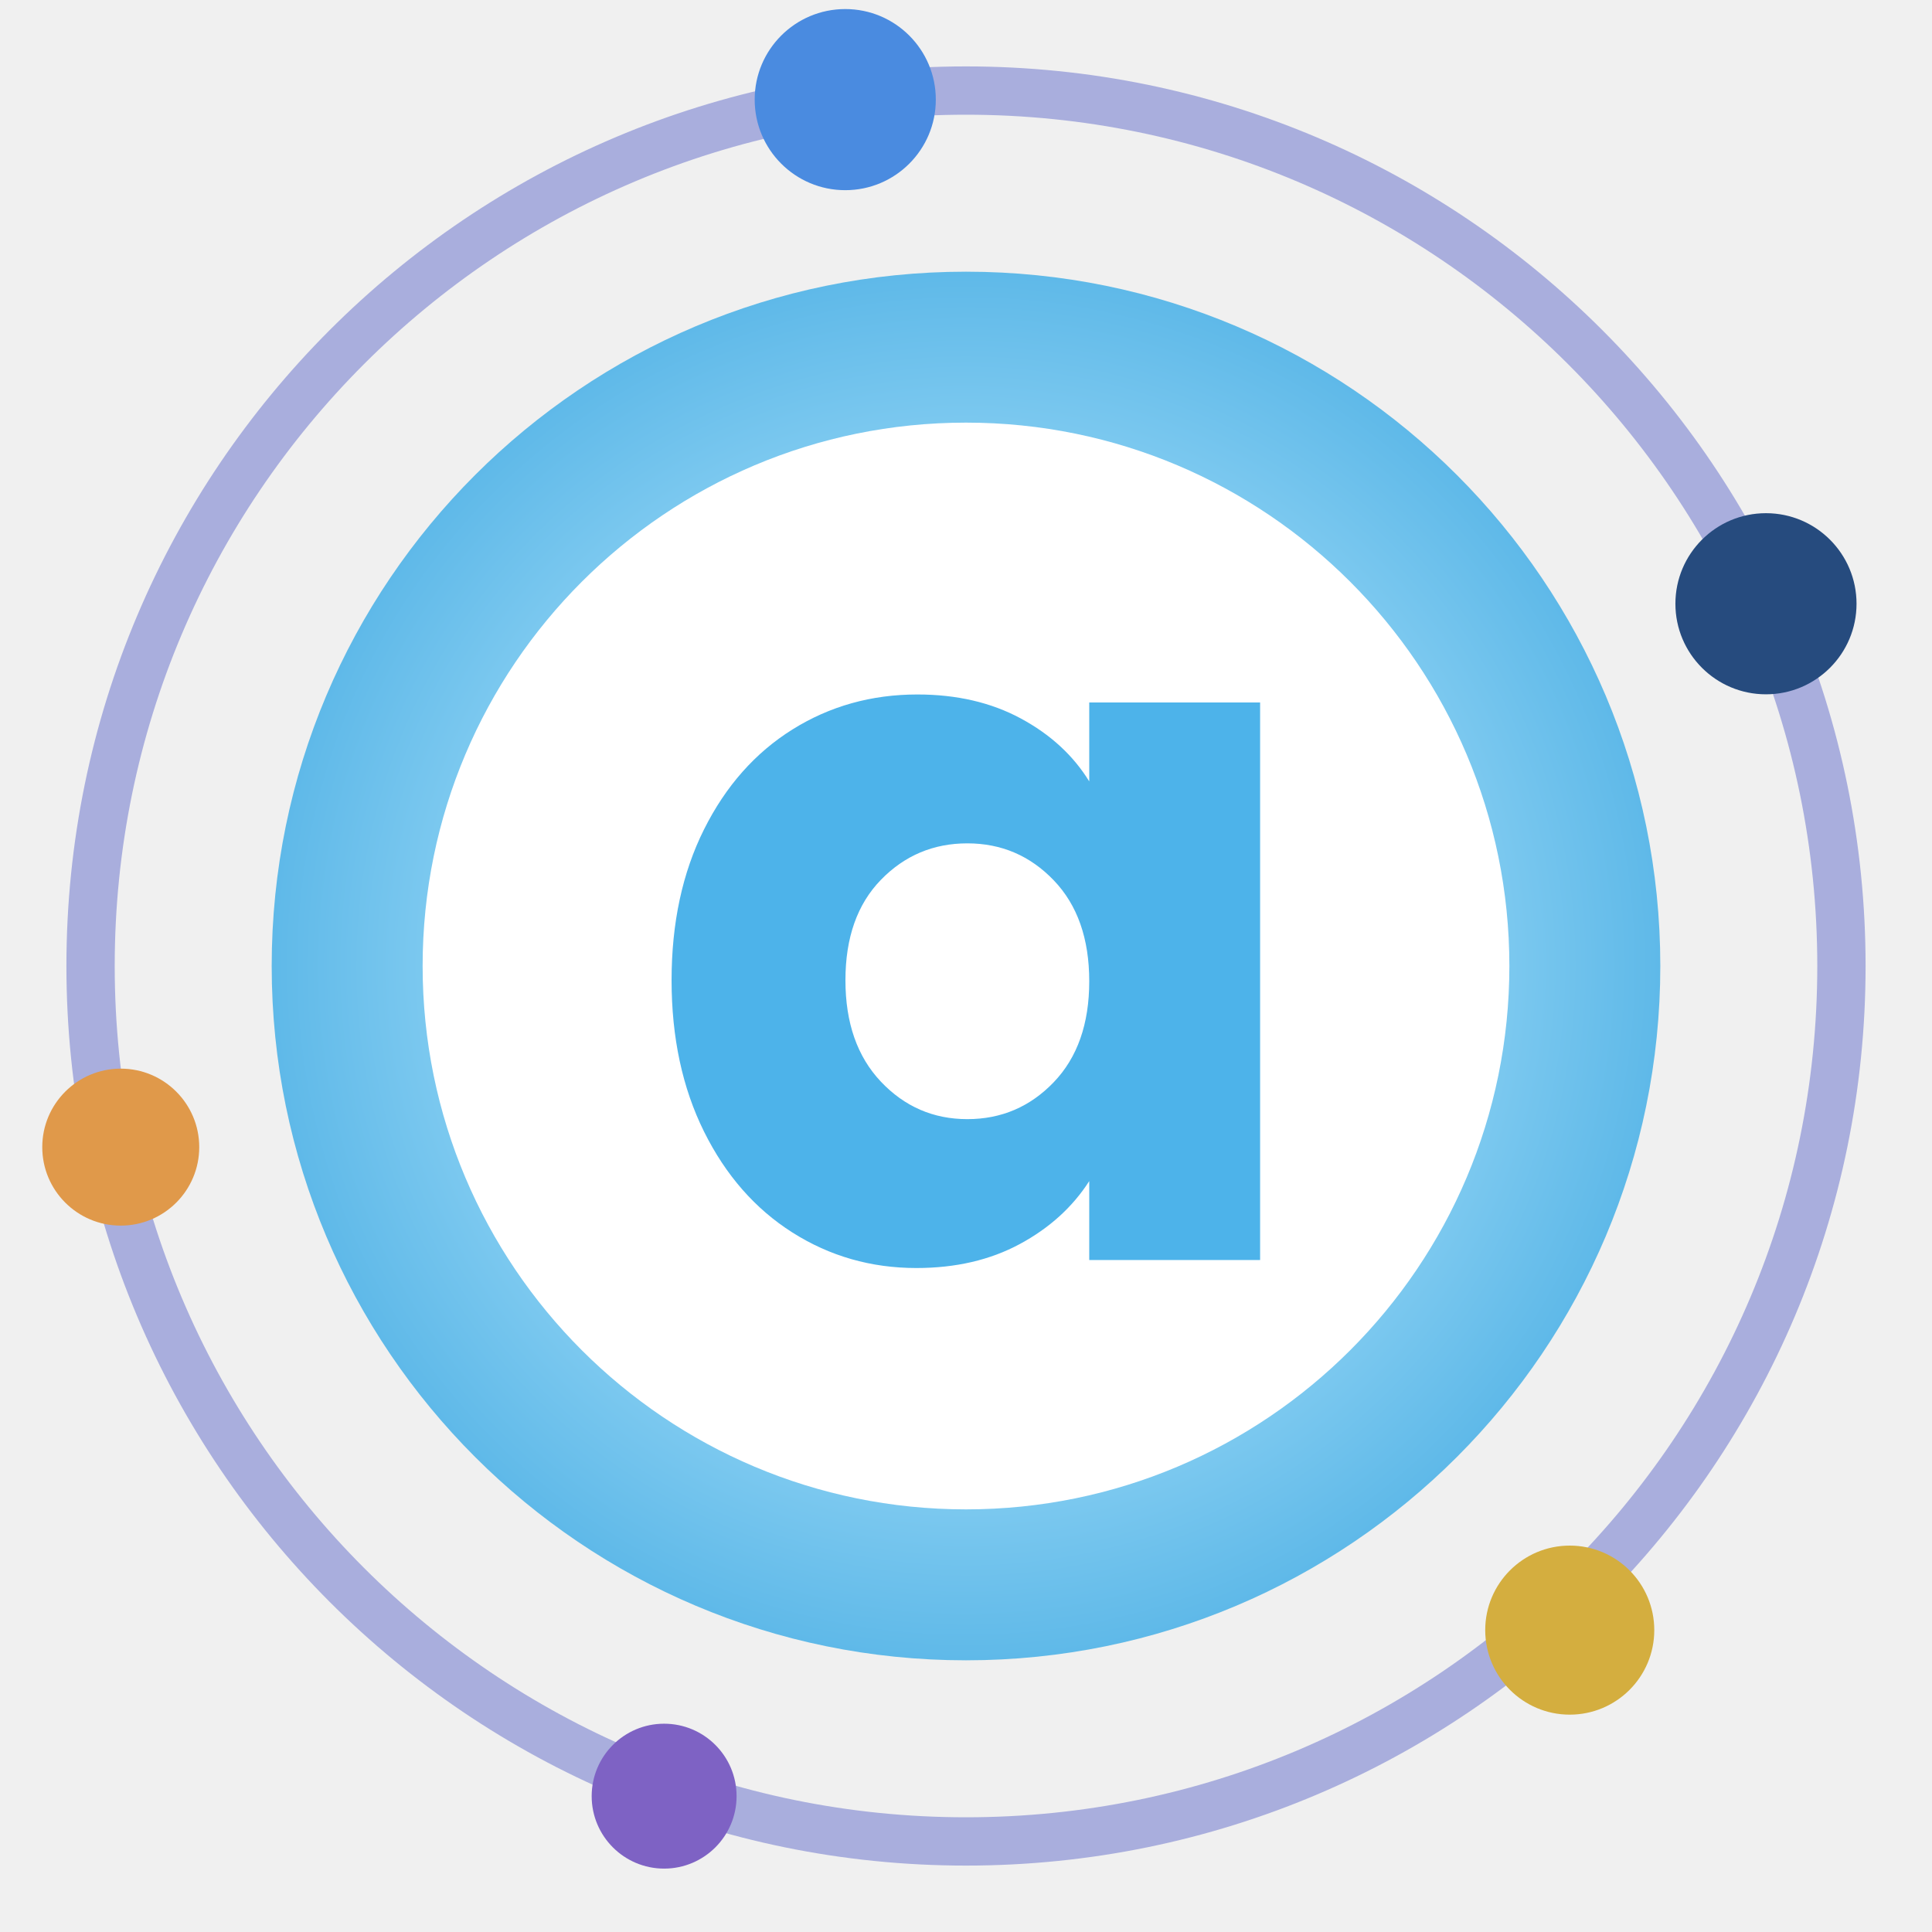
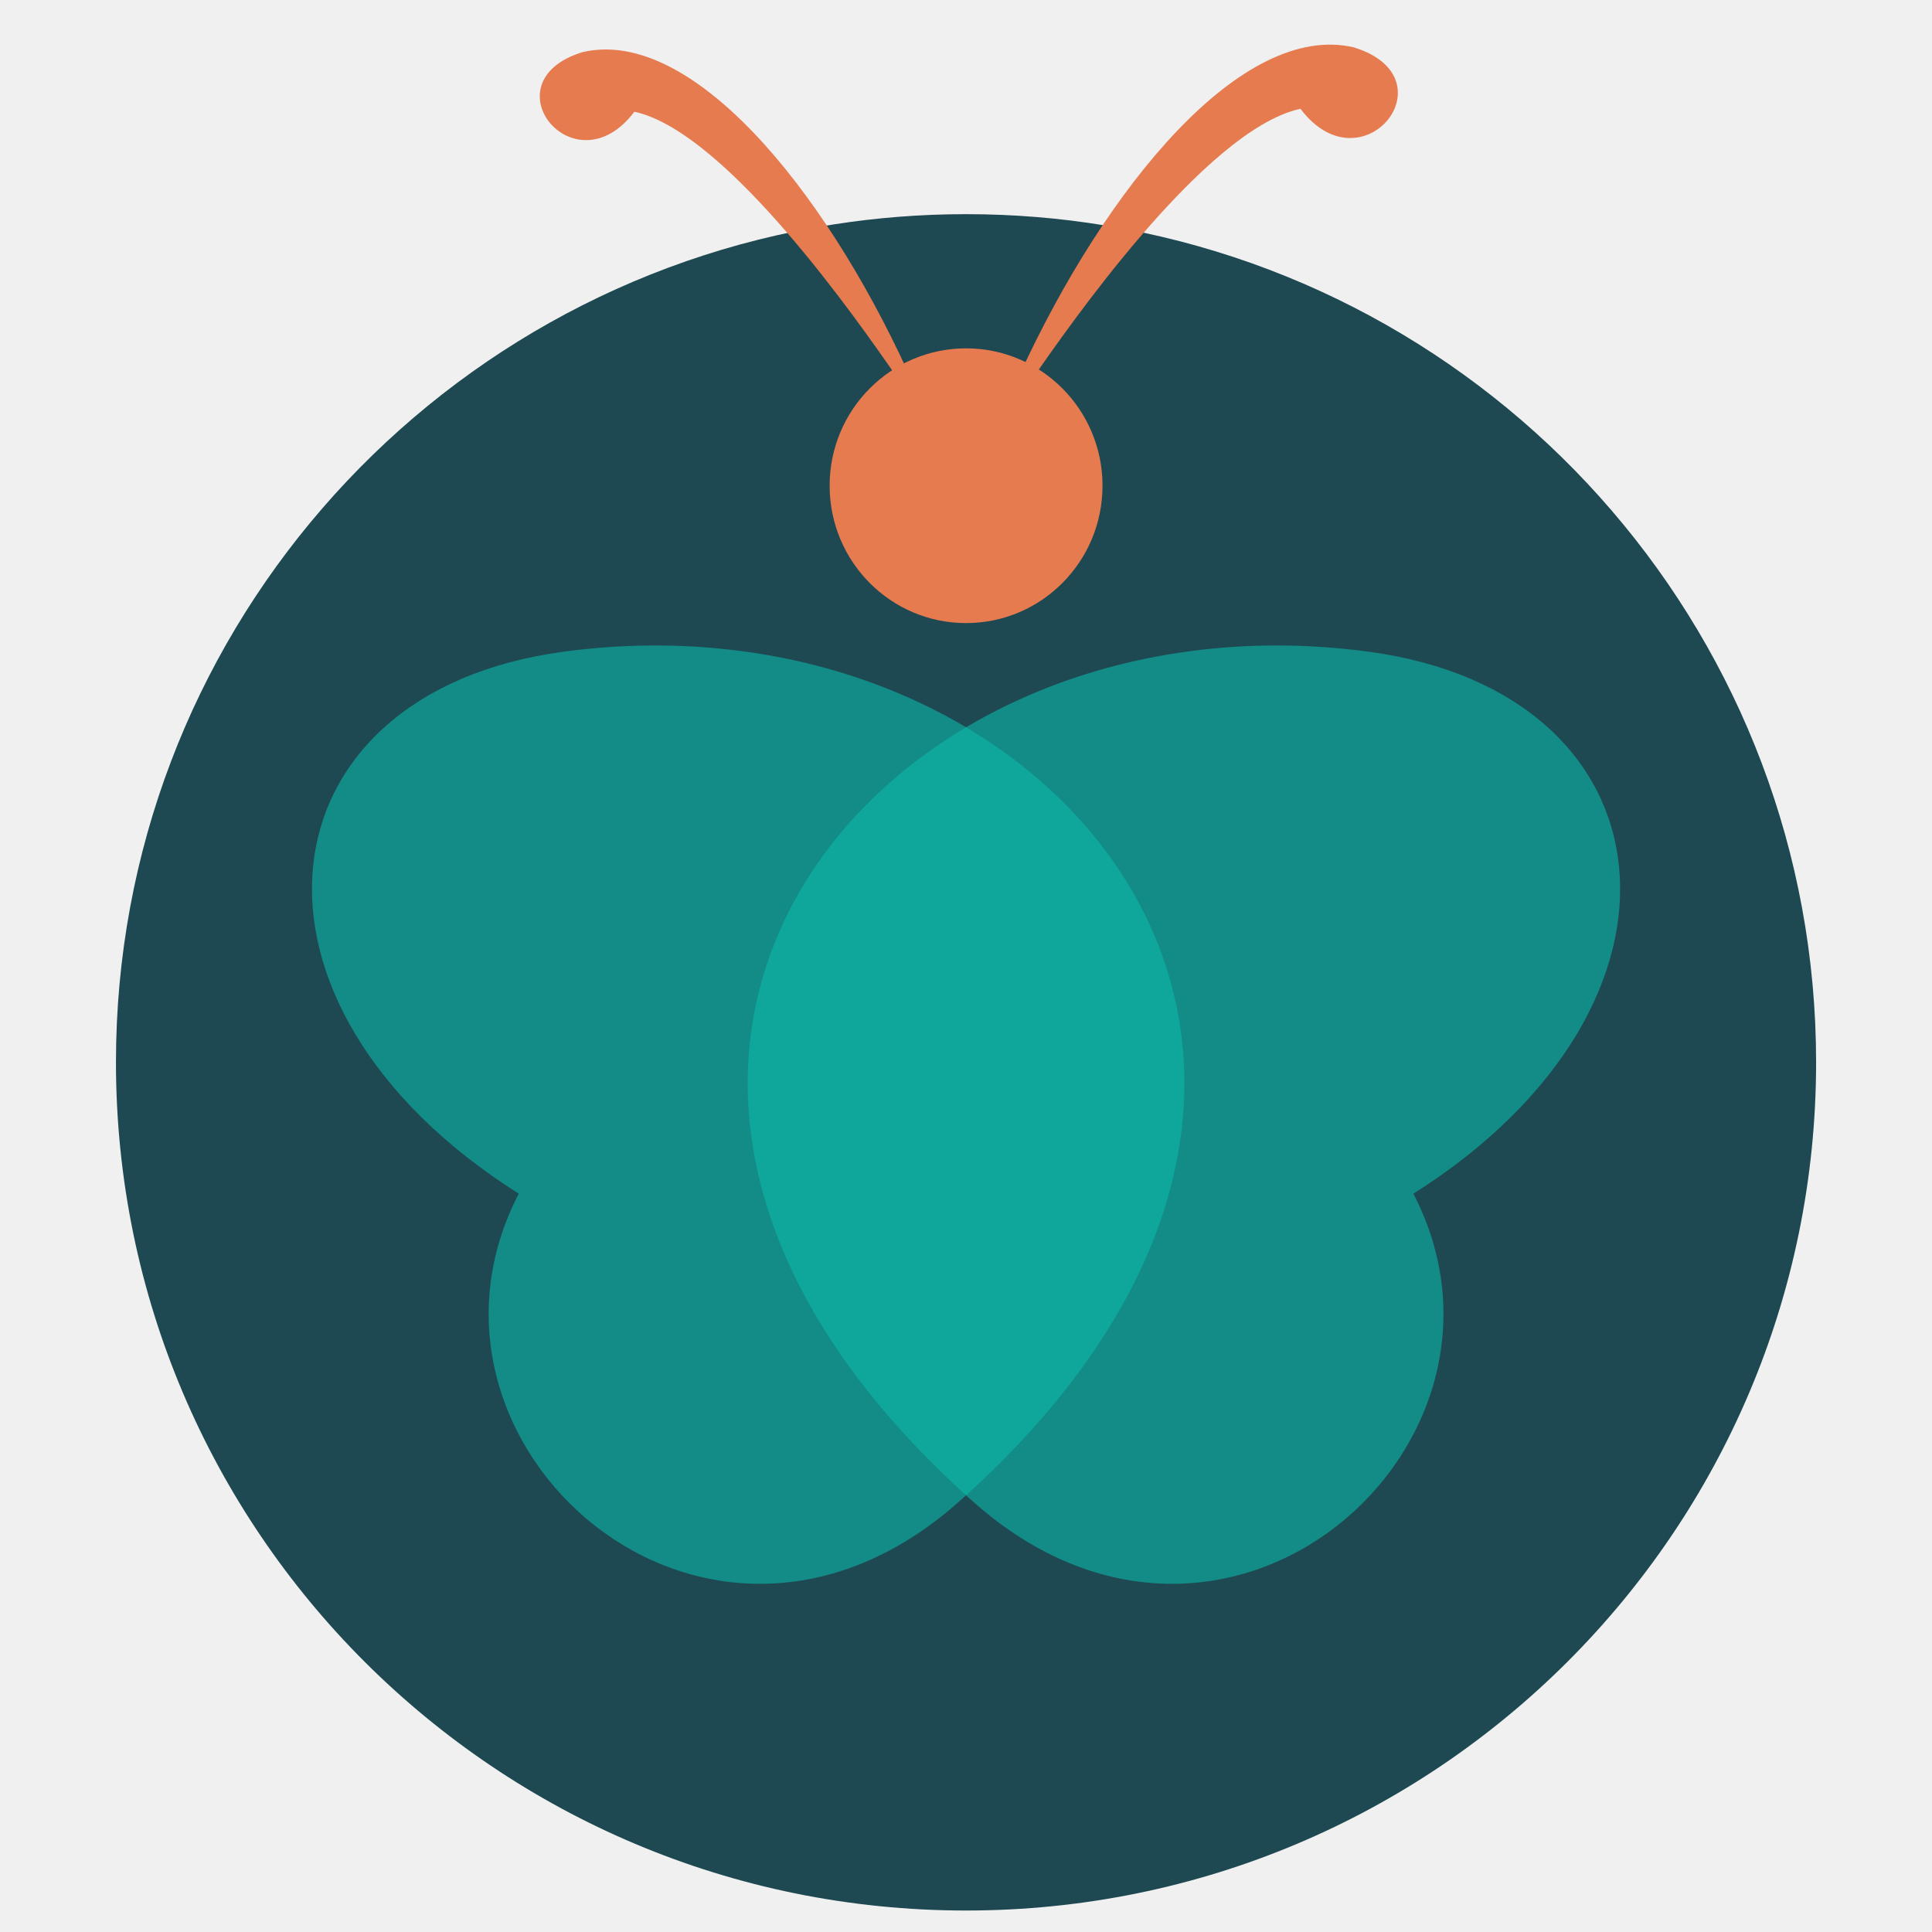
- <svg xmlns="http://www.w3.org/2000/svg" viewBox="0 0 64 64">
-   <defs>
-     <radialGradient id="glow" cx="50%" cy="50%" r="50%">
-       <stop offset="0.62" stop-color="#8FD3F4" />
-       <stop offset="1" stop-color="#5DB8E8" />
-     </radialGradient>
-     <linearGradient id="fill" x1="0" y1="0" x2="1" y2="1">
-       <stop offset="0" stop-color="#7CCDF3" />
-       <stop offset="1" stop-color="#3FA3DE" />
-     </linearGradient>
-   </defs>
-   <circle cx="32" cy="32" r="29" fill="none" stroke="#A9AEDD" stroke-width="1.6" />
-   <circle cx="32" cy="32" r="23" fill="url(#glow)" />
-   <circle cx="32" cy="32" r="18" fill="#fff" />
-   <path fill="#4DB3EA" transform="translate(21.32,41.74) scale(0.0331,-0.0331)" d="M274 566Q333 566 377.5 542.0Q422 518 446 479V558H617V0H446V79Q421 40 376.5 16.0Q332 -8 273 -8Q205 -8 149.0 27.5Q93 63 60.5 128.5Q28 194 28 280Q28 366 60.5 431.0Q93 496 149.0 531.0Q205 566 274 566ZM324 417Q273 417 237.5 380.5Q202 344 202 280Q202 216 237.5 178.5Q273 141 324 141Q375 141 410.5 178.0Q446 215 446 279Q446 343 410.5 380.0Q375 417 324 417Z" />
-   <circle cx="28" cy="3.3" r="3" fill="#4A8BE0" />
-   <circle cx="58.5" cy="20" r="3" fill="#264B7E" />
-   <circle cx="4" cy="38" r="2.6" fill="#E0994A" />
-   <circle cx="52" cy="54" r="2.8" fill="#D4AE3F" />
-   <circle cx="22" cy="59.5" r="2.4" fill="#7E62C4" />
+ <svg xmlns="http://www.w3.org/2000/svg" viewBox="342.36 218.00 90.32 90.32" width="90" height="90">
+   <style>@media (prefers-color-scheme: dark){.navy{fill:#FFFFFF}}</style>
+   <path class="navy" fill="#1E4952" fill-rule="evenodd" d="M 387.523 228.012 C 389.73 228.012 391.902 228.191 394.012 228.539 C 412.875 231.629 427.262 247.969 427.262 267.664 C 427.262 289.562 409.473 307.316 387.523 307.316 C 365.574 307.316 347.781 289.562 347.781 267.664 C 347.781 247.867 362.32 231.461 381.328 228.492 C 383.344 228.176 385.414 228.012 387.523 228.012" />
+   <path class="teal" fill="#0DB8A9" fill-opacity="0.6" fill-rule="evenodd" d="M 368.715 248.465 C 354.344 250.395 352.531 264.906 366.613 273.805 C 360.543 285.473 375.34 298.75 387.199 288.195 C 410.121 267.793 391.797 245.363 368.715 248.465" />
+   <path class="teal" fill="#0DB8A9" fill-opacity="0.6" fill-rule="evenodd" d="M 406.332 248.465 C 420.699 250.395 422.512 264.906 408.434 273.805 C 414.5 285.473 399.703 298.75 387.844 288.195 C 364.922 267.793 383.25 245.363 406.332 248.465" />
+   <path class="coral" fill="#E57B4F" fill-rule="evenodd" d="M 387.523 234.285 C 391.047 234.285 393.902 237.16 393.902 240.707 C 393.902 244.254 391.047 247.129 387.523 247.129 C 384 247.129 381.145 244.254 381.145 240.707 C 381.145 237.16 384 234.285 387.523 234.285" />
+   <path class="coral" fill="#E57B4F" fill-rule="evenodd" d="M 403.156 223.086 C 398.645 224.059 392.129 233.562 390.723 235.559 L 390.008 235.559 C 394.074 226.691 400.445 218.996 405.652 220.215 C 410.289 221.645 406.039 226.91 403.156 223.086" />
+   <path class="coral" fill="#E57B4F" fill-rule="evenodd" d="M 372.016 223.223 C 376.395 224.168 382.719 233.395 384.082 235.332 L 384.777 235.332 C 380.828 226.727 374.645 219.254 369.59 220.438 C 365.09 221.824 369.219 226.938 372.016 223.223" />
</svg>
